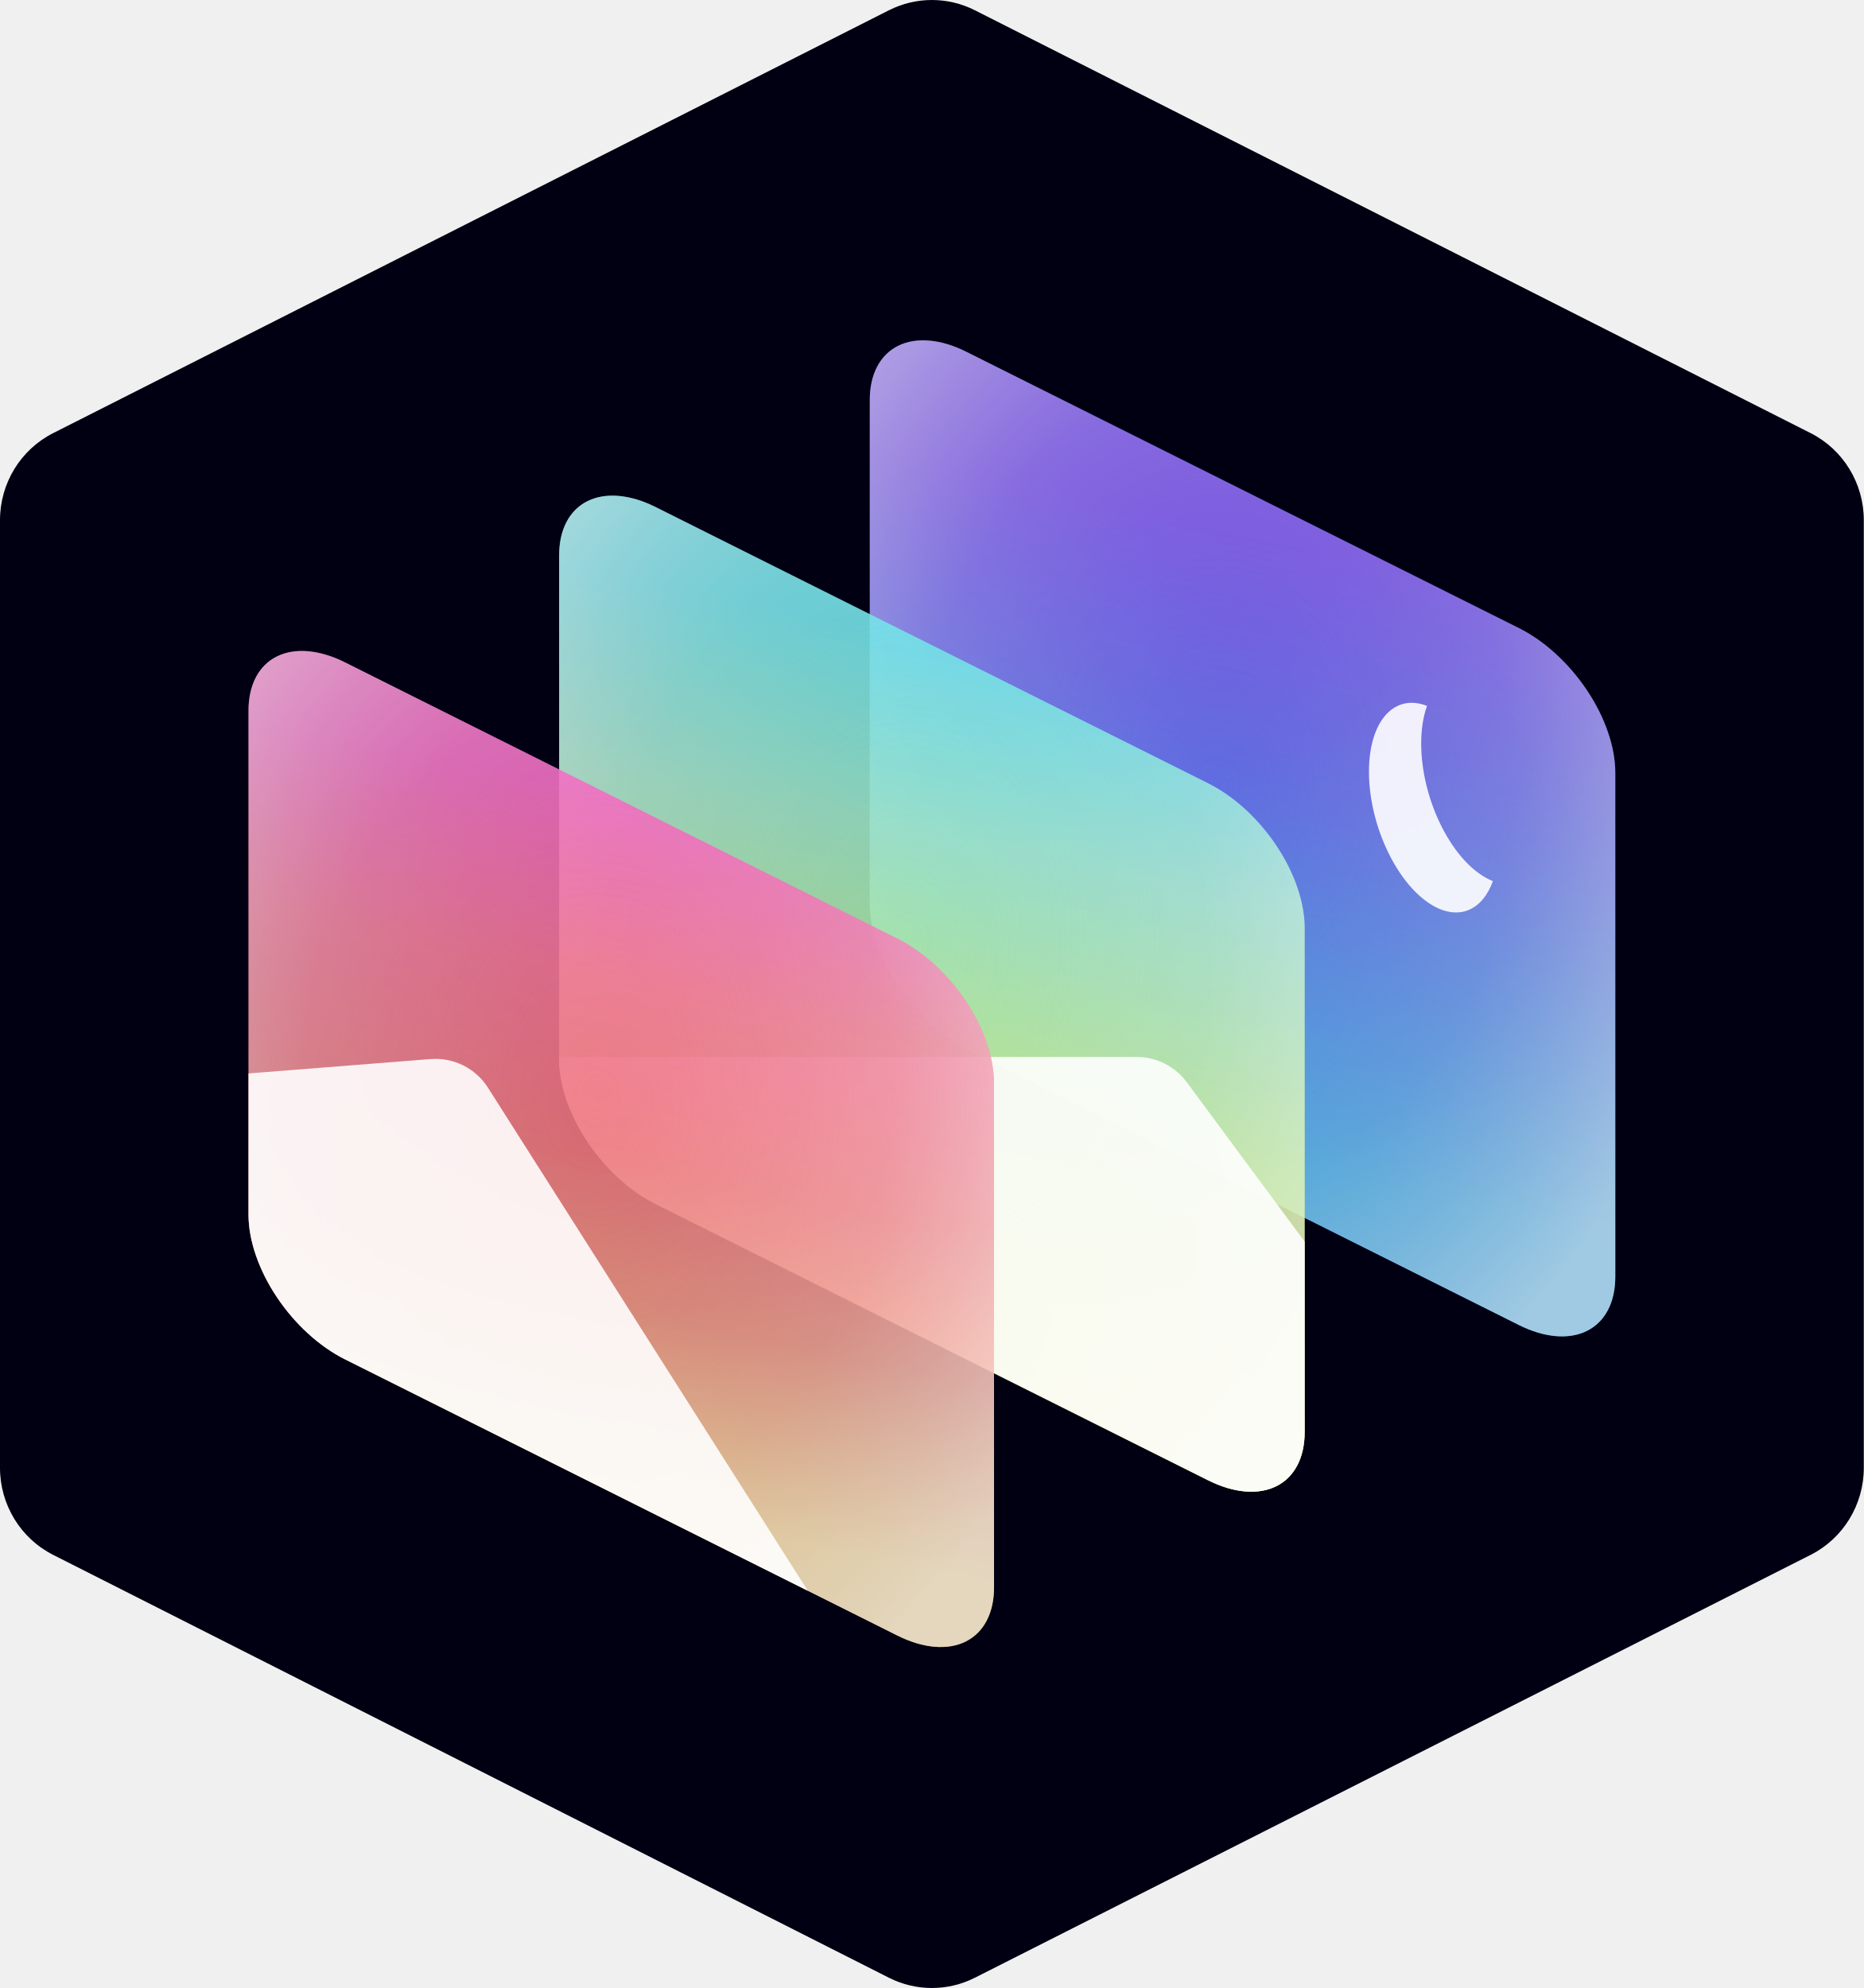
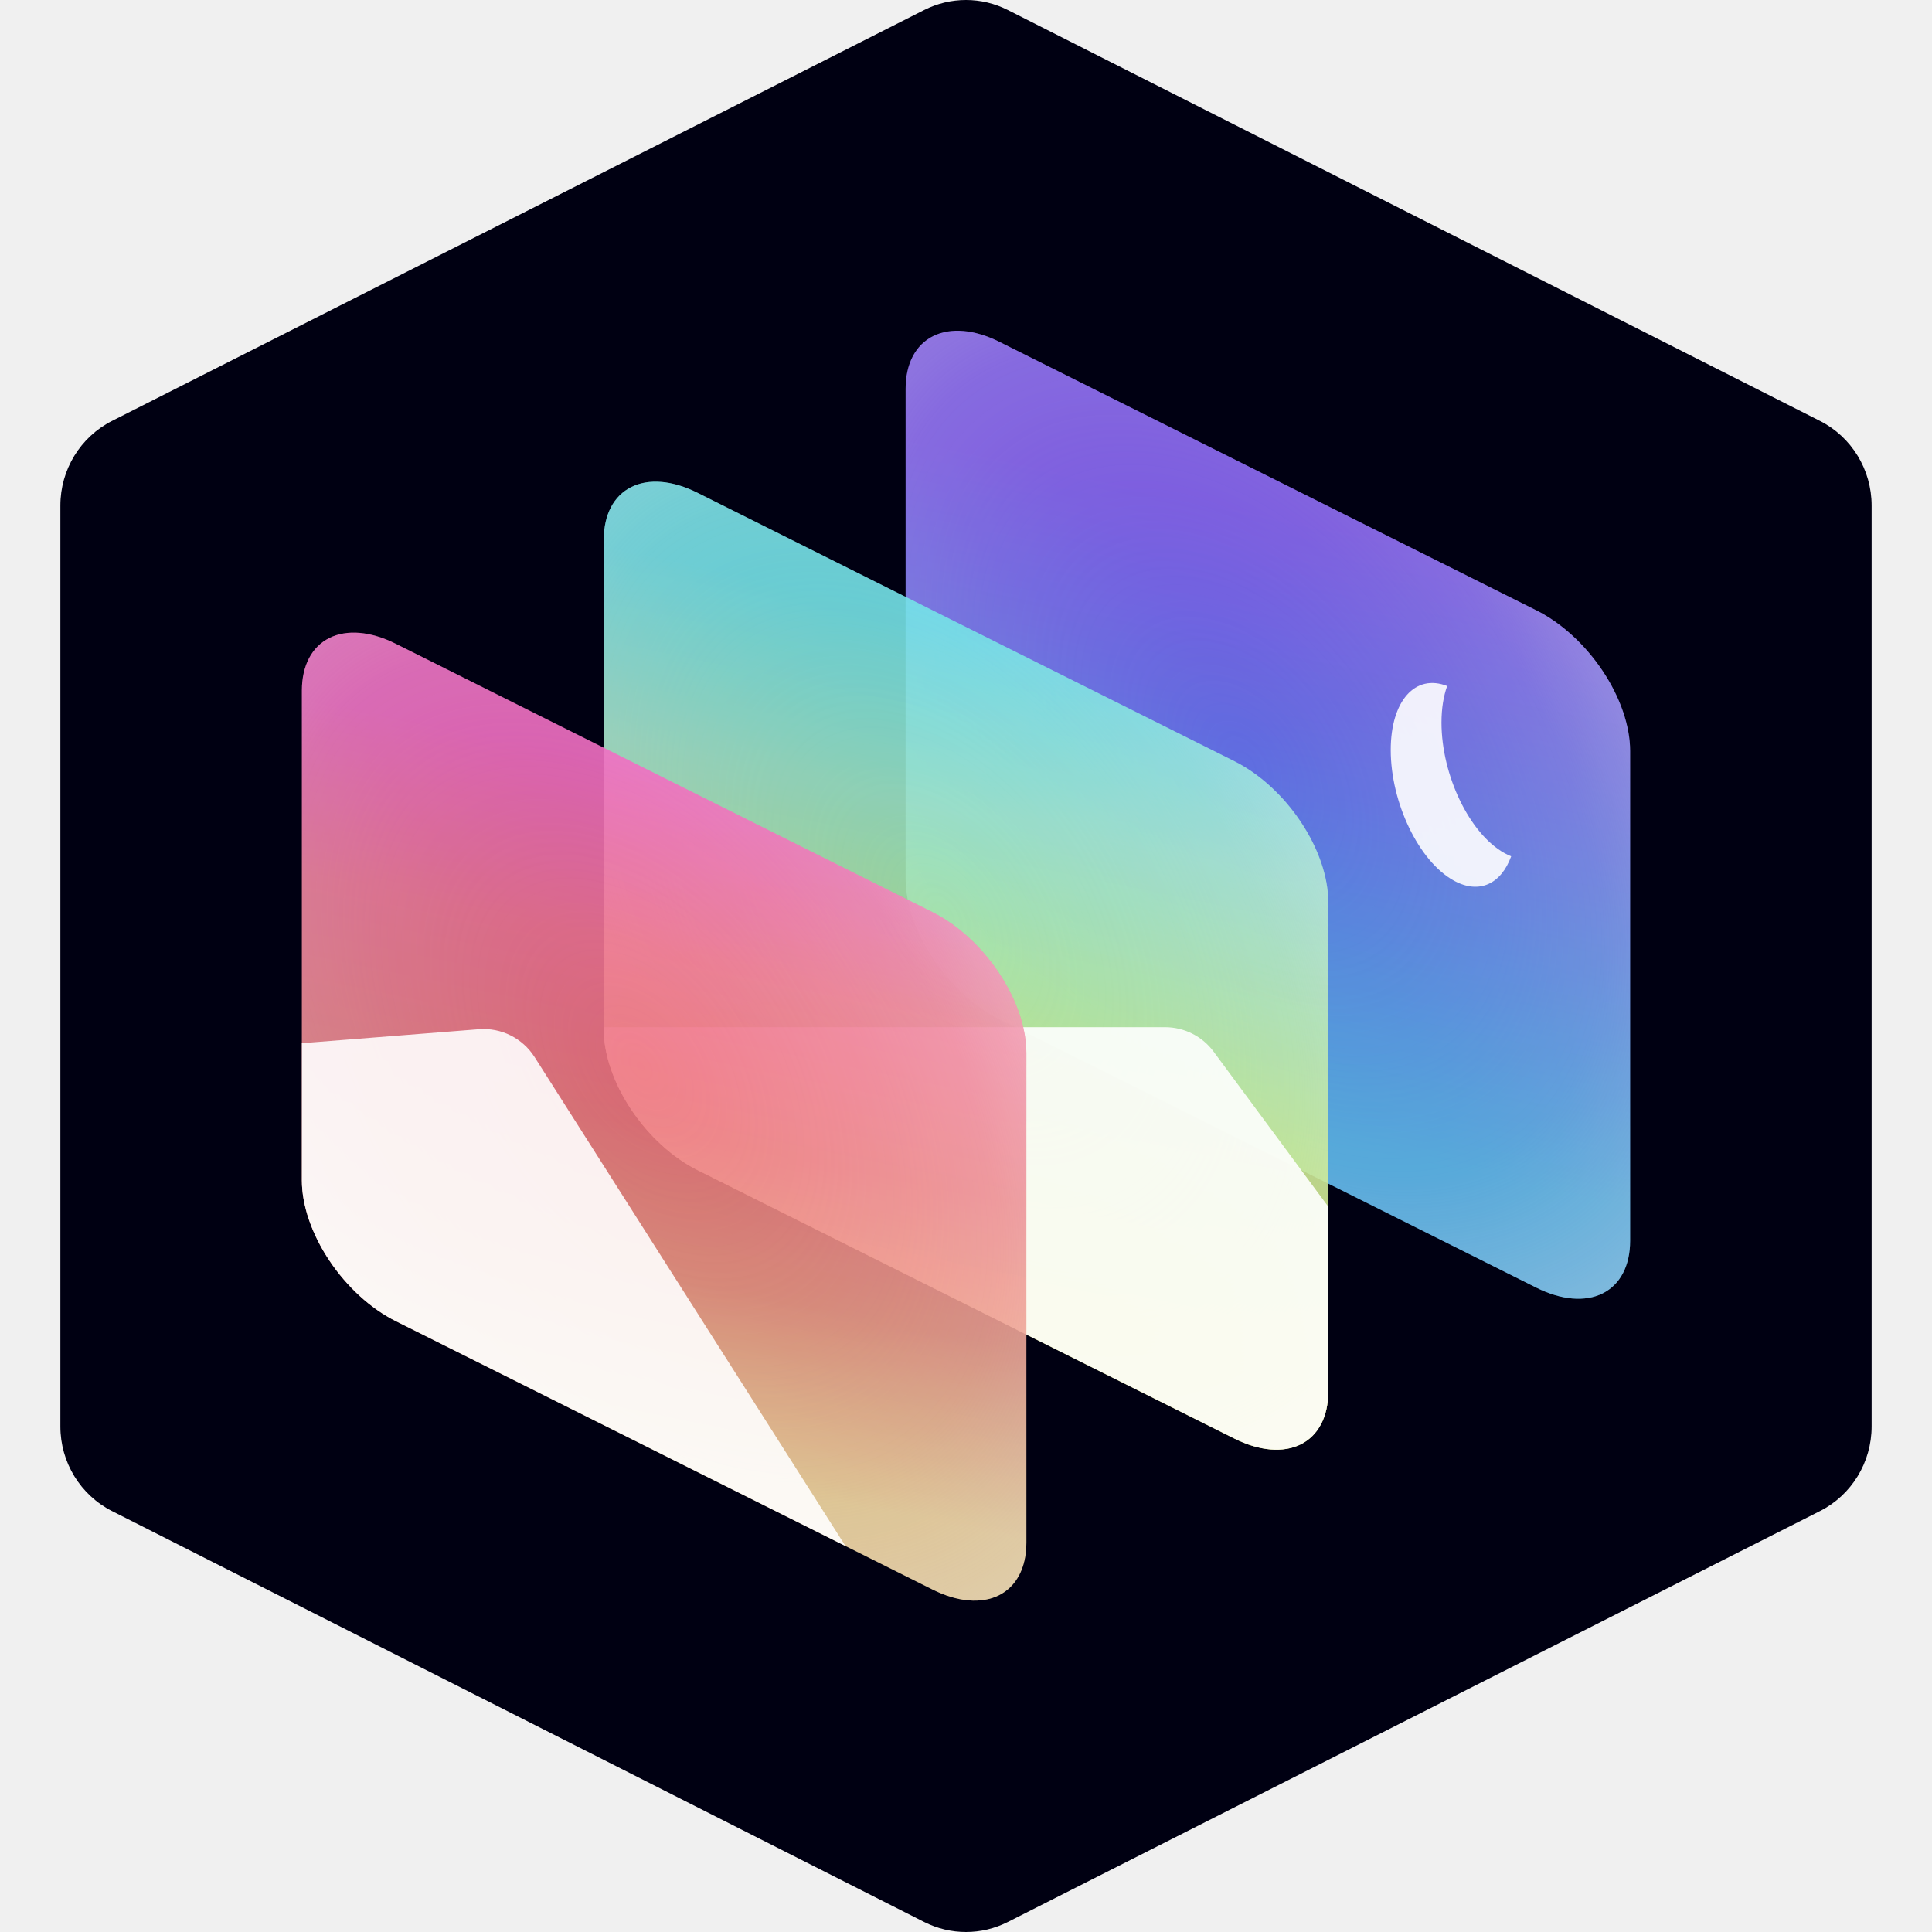
- <svg xmlns="http://www.w3.org/2000/svg" xmlns:xlink="http://www.w3.org/1999/xlink" width="480" height="512" viewBox="0 0 480 512" version="1.1" id="svg150">
-   <defs id="defs124">
-     <linearGradient x1="312.01" y1="45.219" x2="290.548" y2="182.989" id="linearGradient-1" gradientTransform="scale(0.8651251,1.155902)" gradientUnits="userSpaceOnUse">
-       <stop stop-color="#7E56F7" offset="0%" id="stop87" />
-       <stop stop-color="#677CF6" offset="44.525%" id="stop89" />
-       <stop stop-color="#3DB0F0" offset="100%" id="stop91" />
+ <svg xmlns="http://www.w3.org/2000/svg" xmlns:xlink="http://www.w3.org/1999/xlink" width="512px" height="512px" viewBox="0 0 512 512" version="1.1">
+   <defs>
+     <linearGradient x1="56.985%" y1="20.121%" x2="47.315%" y2="82.198%" id="linearGradient-1">
+       <stop stop-color="#7E56F7" offset="0%" />
+       <stop stop-color="#677CF6" offset="44.525%" />
+       <stop stop-color="#3DB0F0" offset="100%" />
    </linearGradient>
-     <radialGradient cx="0.468" cy="0.448" fx="0.468" fy="0.448" r="0.672" gradientTransform="translate(0.467598,0.448487),scale(1,0.748441),rotate(-35.9126),scale(1,1.616335),translate(-0.467598,-0.448487)" id="radialGradient-2">
-       <stop stop-color="#D2D3E0" stop-opacity="0" offset="0%" id="stop94" />
-       <stop stop-color="#E2E3EC" stop-opacity="0.245" offset="42.689%" id="stop96" />
-       <stop stop-color="#E7E7EF" stop-opacity="0.362" offset="58.698%" id="stop98" />
-       <stop stop-color="#FFFFFF" offset="100%" id="stop100" />
+     <radialGradient cx="46.76%" cy="44.849%" fx="46.76%" fy="44.849%" r="67.249%" gradientTransform="translate(0.467598,0.448487),scale(1,0.748441),rotate(-35.9126),scale(1,1.616335),translate(-0.467598,-0.448487)" id="radialGradient-2">
+       <stop stop-color="#D2D3E0" stop-opacity="0" offset="0%" />
+       <stop stop-color="#E2E3EC" stop-opacity="0.245" offset="42.689%" />
+       <stop stop-color="#E7E7EF" stop-opacity="0.362" offset="58.698%" />
+       <stop stop-color="#FFFFFF" offset="100%" />
    </radialGradient>
-     <path d="m 160.516,16 c 0,-6.587 2.617,-11.595 7.277,-13.924 4.659,-2.329 10.978,-1.786 17.567,1.508 35.295,17.642 107.018,53.52 142.313,71.161 6.591,3.294 12.909,9.068 17.568,16.055 4.659,6.987 7.276,14.613 7.276,21.2 v 129.834 c 0,6.587 -2.616,11.596 -7.276,13.925 -4.659,2.329 -10.977,1.787 -17.568,-1.507 -35.295,-17.643 -107.018,-53.52 -142.313,-71.162 -6.589,-3.294 -12.908,-9.069 -17.567,-16.056 -4.659,-6.986 -7.277,-14.612 -7.277,-21.199 z" id="path-3" />
-     <linearGradient x1="218.692" y1="69.652" x2="194.894" y2="224.507" id="linearGradient-4" gradientTransform="scale(0.8651251,1.155902)" gradientUnits="userSpaceOnUse">
-       <stop stop-color="#5EE2E7" offset="0%" id="stop104" />
-       <stop stop-color="#99E7C4" offset="27.398%" id="stop106" />
-       <stop stop-color="#E6ED43" offset="100%" id="stop108" />
+     <path d="M160.516,16 C160.516,9.413 163.134,4.405 167.793,2.076 C172.452,-0.253 178.771,0.289 185.36,3.584 C220.655,21.225 292.377,57.103 327.672,74.745 C334.263,78.039 340.581,83.813 345.24,90.8 C349.9,97.787 352.516,105.413 352.516,112 L352.516,241.834 C352.516,248.421 349.9,253.43 345.24,255.759 C340.581,258.088 334.263,257.546 327.672,254.252 C292.377,236.61 220.655,200.733 185.36,183.09 C178.771,179.797 172.452,174.021 167.793,167.035 C163.134,160.048 160.516,152.423 160.516,145.836 L160.516,16 Z" id="path-3" />
+     <linearGradient x1="56.604%" y1="15.538%" x2="45.881%" y2="85.313%" id="linearGradient-4">
+       <stop stop-color="#5EE2E7" offset="0%" />
+       <stop stop-color="#99E7C4" offset="27.398%" />
+       <stop stop-color="#E6ED43" offset="100%" />
    </linearGradient>
-     <path d="m 80.516,56 c 0,-6.587 2.617,-11.595 7.277,-13.924 4.659,-2.329 10.978,-1.786 17.567,1.508 35.295,17.642 107.018,53.52 142.313,71.161 6.591,3.294 12.909,9.068 17.568,16.055 4.659,6.987 7.276,14.613 7.276,21.2 v 129.834 c 0,6.587 -2.616,11.596 -7.276,13.925 -4.659,2.329 -10.977,1.787 -17.568,-1.507 C 212.377,276.61 140.655,240.733 105.359,223.09 98.771,219.797 92.452,214.021 87.793,207.035 83.134,200.048 80.516,192.423 80.516,185.836 Z" id="path-5" />
-     <linearGradient x1="126.22" y1="104.257" x2="102.422" y2="259.112" id="linearGradient-6" gradientTransform="scale(0.8651251,1.155902)" gradientUnits="userSpaceOnUse">
-       <stop stop-color="#F458BA" offset="0%" id="stop112" />
-       <stop stop-color="#F46E8F" offset="25.7%" id="stop114" />
-       <stop stop-color="#EE767A" offset="51.518%" id="stop116" />
-       <stop stop-color="#EF8F78" offset="72.483%" id="stop118" />
-       <stop stop-color="#FAD58A" offset="100%" id="stop120" />
+     <path d="M80.516,56 C80.516,49.413 83.134,44.405 87.793,42.076 C92.452,39.747 98.771,40.289 105.36,43.584 C140.655,61.225 212.377,97.103 247.672,114.745 C254.263,118.039 260.581,123.813 265.24,130.8 C269.9,137.787 272.516,145.413 272.516,152 L272.516,281.834 C272.516,288.421 269.9,293.43 265.24,295.759 C260.581,298.088 254.263,297.546 247.672,294.252 C212.377,276.61 140.655,240.733 105.36,223.09 C98.771,219.797 92.452,214.021 87.793,207.035 C83.134,200.048 80.516,192.423 80.516,185.836 L80.516,56 Z" id="path-5" />
+     <linearGradient x1="56.604%" y1="15.538%" x2="45.881%" y2="85.313%" id="linearGradient-6">
+       <stop stop-color="#F458BA" offset="0%" />
+       <stop stop-color="#F46E8F" offset="25.7%" />
+       <stop stop-color="#EE767A" offset="51.518%" />
+       <stop stop-color="#EF8F78" offset="72.483%" />
+       <stop stop-color="#FAD58A" offset="100%" />
    </linearGradient>
-     <path d="m 0.516,96 c 0,-6.587 2.617,-11.595 7.277,-13.924 4.659,-2.329 10.978,-1.786 17.567,1.508 35.295,17.642 107.018,53.52 142.313,71.161 6.591,3.294 12.909,9.068 17.568,16.055 4.659,6.987 7.276,14.613 7.276,21.2 v 129.834 c 0,6.587 -2.616,11.596 -7.276,13.925 -4.659,2.329 -10.977,1.787 -17.568,-1.507 C 132.377,316.61 60.655,280.733 25.36,263.09 18.771,259.797 12.452,254.021 7.793,247.035 3.134,240.048 0.516,232.423 0.516,225.836 Z" id="path-7" />
-     <radialGradient xlink:href="#radialGradient-2" id="radialGradient156" gradientTransform="scale(0.8651251,1.155902)" cx="289.317" cy="100.097" fx="289.317" fy="100.097" r="149.248" gradientUnits="userSpaceOnUse" />
-     <radialGradient xlink:href="#radialGradient-2" id="radialGradient158" gradientTransform="scale(0.8651251,1.155902)" cx="196.844" cy="134.702" fx="196.844" fy="134.702" r="149.248" gradientUnits="userSpaceOnUse" />
-     <radialGradient xlink:href="#radialGradient-2" id="radialGradient160" gradientTransform="scale(0.8651251,1.155902)" cx="104.372" cy="169.307" fx="104.372" fy="169.307" r="149.248" gradientUnits="userSpaceOnUse" />
+     <path d="M0.516,96 C0.516,89.413 3.134,84.405 7.793,82.076 C12.452,79.747 18.771,80.289 25.36,83.584 C60.655,101.225 132.377,137.103 167.672,154.745 C174.263,158.039 180.581,163.813 185.24,170.8 C189.9,177.787 192.516,185.413 192.516,192 L192.516,321.834 C192.516,328.421 189.9,333.43 185.24,335.759 C180.581,338.088 174.263,337.546 167.672,334.252 C132.377,316.61 60.655,280.733 25.36,263.09 C18.771,259.797 12.452,254.021 7.793,247.035 C3.134,240.048 0.516,232.423 0.516,225.836 L0.516,96 Z" id="path-7" />
  </defs>
-   <g id="icon" style="fill:none;fill-rule:evenodd;stroke:none;stroke-width:1" transform="translate(-16)">
-     <g transform="translate(15.48387)" id="g147">
-       <path d="m 251.593,2.648 c -6.972,-3.53 -15.179,-3.53 -22.154,0 C 190.131,22.537 57.383,89.705 14.208,111.549 5.817,115.796 0.516,124.475 0.516,133.968 c 0,48.998 0,195.065 0,244.063 0,9.494 5.301,18.173 13.692,22.419 43.175,21.846 175.923,89.014 215.231,108.903 6.974,3.528 15.181,3.528 22.154,0 39.308,-19.889 172.059,-87.058 215.233,-108.903 8.39,-4.246 13.691,-12.925 13.691,-22.419 0,-48.998 0,-195.065 0,-244.063 0,-9.493 -5.301,-18.172 -13.691,-22.419 C 423.651,89.705 290.901,22.537 251.593,2.648 Z" id="hexagon" style="fill:#000012" />
-       <g id="root" transform="translate(64,87)">
-         <g id="frame_back" style="opacity:0.9">
-           <use xlink:href="#path-3" id="use127" style="fill:url(#linearGradient-1)" x="0" y="0" width="100%" height="100%" />
-           <use xlink:href="#path-3" id="use129" style="fill:url(#radialGradient156);fill-opacity:0.6" x="0" y="0" width="100%" height="100%" />
+   <g id="icon" stroke="none" stroke-width="1" fill="none" fill-rule="evenodd">
+     <g transform="translate(15.48387, 0)">
+       <path d="M251.593,2.648 C244.62,-0.883 236.413,-0.883 229.439,2.648 C190.131,22.537 57.383,89.705 14.208,111.549 C5.817,115.796 0.516,124.475 0.516,133.968 C0.516,182.966 0.516,329.034 0.516,378.031 C0.516,387.525 5.817,396.204 14.208,400.45 C57.383,422.296 190.131,489.465 229.439,509.354 C236.413,512.882 244.62,512.882 251.593,509.354 C290.901,489.465 423.651,422.296 466.825,400.45 C475.216,396.204 480.516,387.525 480.516,378.031 C480.516,329.034 480.516,182.966 480.516,133.968 C480.516,124.475 475.216,115.796 466.825,111.549 C423.651,89.705 290.901,22.537 251.593,2.648 Z" id="hexagon" fill="#000012" />
+       <g id="root" transform="translate(64, 87)">
+         <g id="frame_back" opacity="0.9">
+           <use fill="url(#linearGradient-1)" xlink:href="#path-3" />
+           <use fill-opacity="0.6" fill="url(#radialGradient-2)" xlink:href="#path-3" />
        </g>
-         <g id="pic/moon" transform="translate(289.0751,94)" style="opacity:0.897;fill:#ffffff">
-           <path d="M 0,17.768 C 0,4.66 6.551,-2.507 14.954,0.804 13.989,3.477 13.451,6.744 13.451,10.499 c 0,14.009 7.481,29.498 16.709,34.597 0.593,0.328 1.179,0.604 1.756,0.832 C 29.282,53.227 23.463,56.097 16.709,52.365 7.481,47.267 0,31.777 0,17.768 Z" id="moon" />
+         <g id="pic/moon" transform="translate(289.0751, 94)" fill="#FFFFFF" opacity="0.897">
+           <path d="M1.75859327e-13,17.768 C1.75859327e-13,4.66 6.551,-2.507 14.954,0.804 C13.989,3.477 13.451,6.744 13.451,10.499 C13.451,24.508 20.932,39.997 30.16,45.096 C30.753,45.423 31.339,45.7 31.916,45.927 C29.282,53.227 23.463,56.097 16.709,52.365 C7.481,47.267 1.75859327e-13,31.777 1.75859327e-13,17.768 Z" id="moon" />
        </g>
-         <g id="frame_mid" style="opacity:0.9">
-           <use xlink:href="#path-5" id="use134" style="fill:url(#linearGradient-4)" x="0" y="0" width="100%" height="100%" />
-           <use xlink:href="#path-5" id="use136" style="fill:url(#radialGradient158);fill-opacity:0.6" x="0" y="0" width="100%" height="100%" />
+         <g id="frame_mid" opacity="0.9">
+           <use fill="url(#linearGradient-4)" xlink:href="#path-5" />
+           <use fill-opacity="0.6" fill="url(#radialGradient-2)" xlink:href="#path-5" />
        </g>
-         <path d="m 229.28,185.217 c 5.074,0 9.848,2.407 12.865,6.487 l 30.371,41.069 v 49.062 c 0,6.587 -2.616,11.596 -7.276,13.925 -4.659,2.329 -10.977,1.787 -17.568,-1.507 C 212.377,276.61 140.655,240.733 105.359,223.09 98.771,219.797 92.452,214.021 87.793,207.035 83.134,200.048 80.516,192.423 80.516,185.836 v -0.619 z" id="picture_mid" style="opacity:0.897;fill:#ffffff" />
-         <g id="frame_front" style="opacity:0.9">
-           <use xlink:href="#path-7" id="use140" style="fill:url(#linearGradient-6)" x="0" y="0" width="100%" height="100%" />
-           <use xlink:href="#path-7" id="use142" style="fill:url(#radialGradient160);fill-opacity:0.6" x="0" y="0" width="100%" height="100%" />
+         <path d="M229.28,185.217 C234.354,185.217 239.128,187.623 242.145,191.703 L272.516,232.773 L272.516,281.834 C272.516,288.421 269.9,293.43 265.24,295.759 C260.581,298.088 254.263,297.546 247.672,294.252 C212.377,276.61 140.655,240.733 105.36,223.09 C98.771,219.797 92.452,214.021 87.793,207.035 C83.134,200.048 80.516,192.423 80.516,185.836 L80.516,185.217 L229.28,185.217 Z" id="picture_mid" fill="#FFFFFF" opacity="0.897" />
+         <g id="frame_front" opacity="0.9">
+           <use fill="url(#linearGradient-6)" xlink:href="#path-7" />
+           <use fill-opacity="0.6" fill="url(#radialGradient-2)" xlink:href="#path-7" />
        </g>
-         <path d="M 62.181,193.123 144.564,322.699 C 106.862,303.847 54.064,277.438 25.36,263.09 18.771,259.797 12.452,254.021 7.793,247.035 3.134,240.048 0.516,232.423 0.516,225.836 L 0.516,189.459 47.42,185.757 c 5.904,-0.466 11.583,2.368 14.761,7.366 z" id="picture_front" style="opacity:0.897;fill:#ffffff" />
+         <path d="M62.181,193.123 L144.564,322.699 C106.862,303.847 54.064,277.438 25.36,263.09 C18.771,259.797 12.452,254.021 7.793,247.035 C3.134,240.048 0.516,232.423 0.516,225.836 L0.516,189.459 L47.42,185.757 C53.324,185.291 59.003,188.125 62.181,193.123 Z" id="picture_front" fill="#FFFFFF" opacity="0.897" />
      </g>
    </g>
  </g>
</svg>
